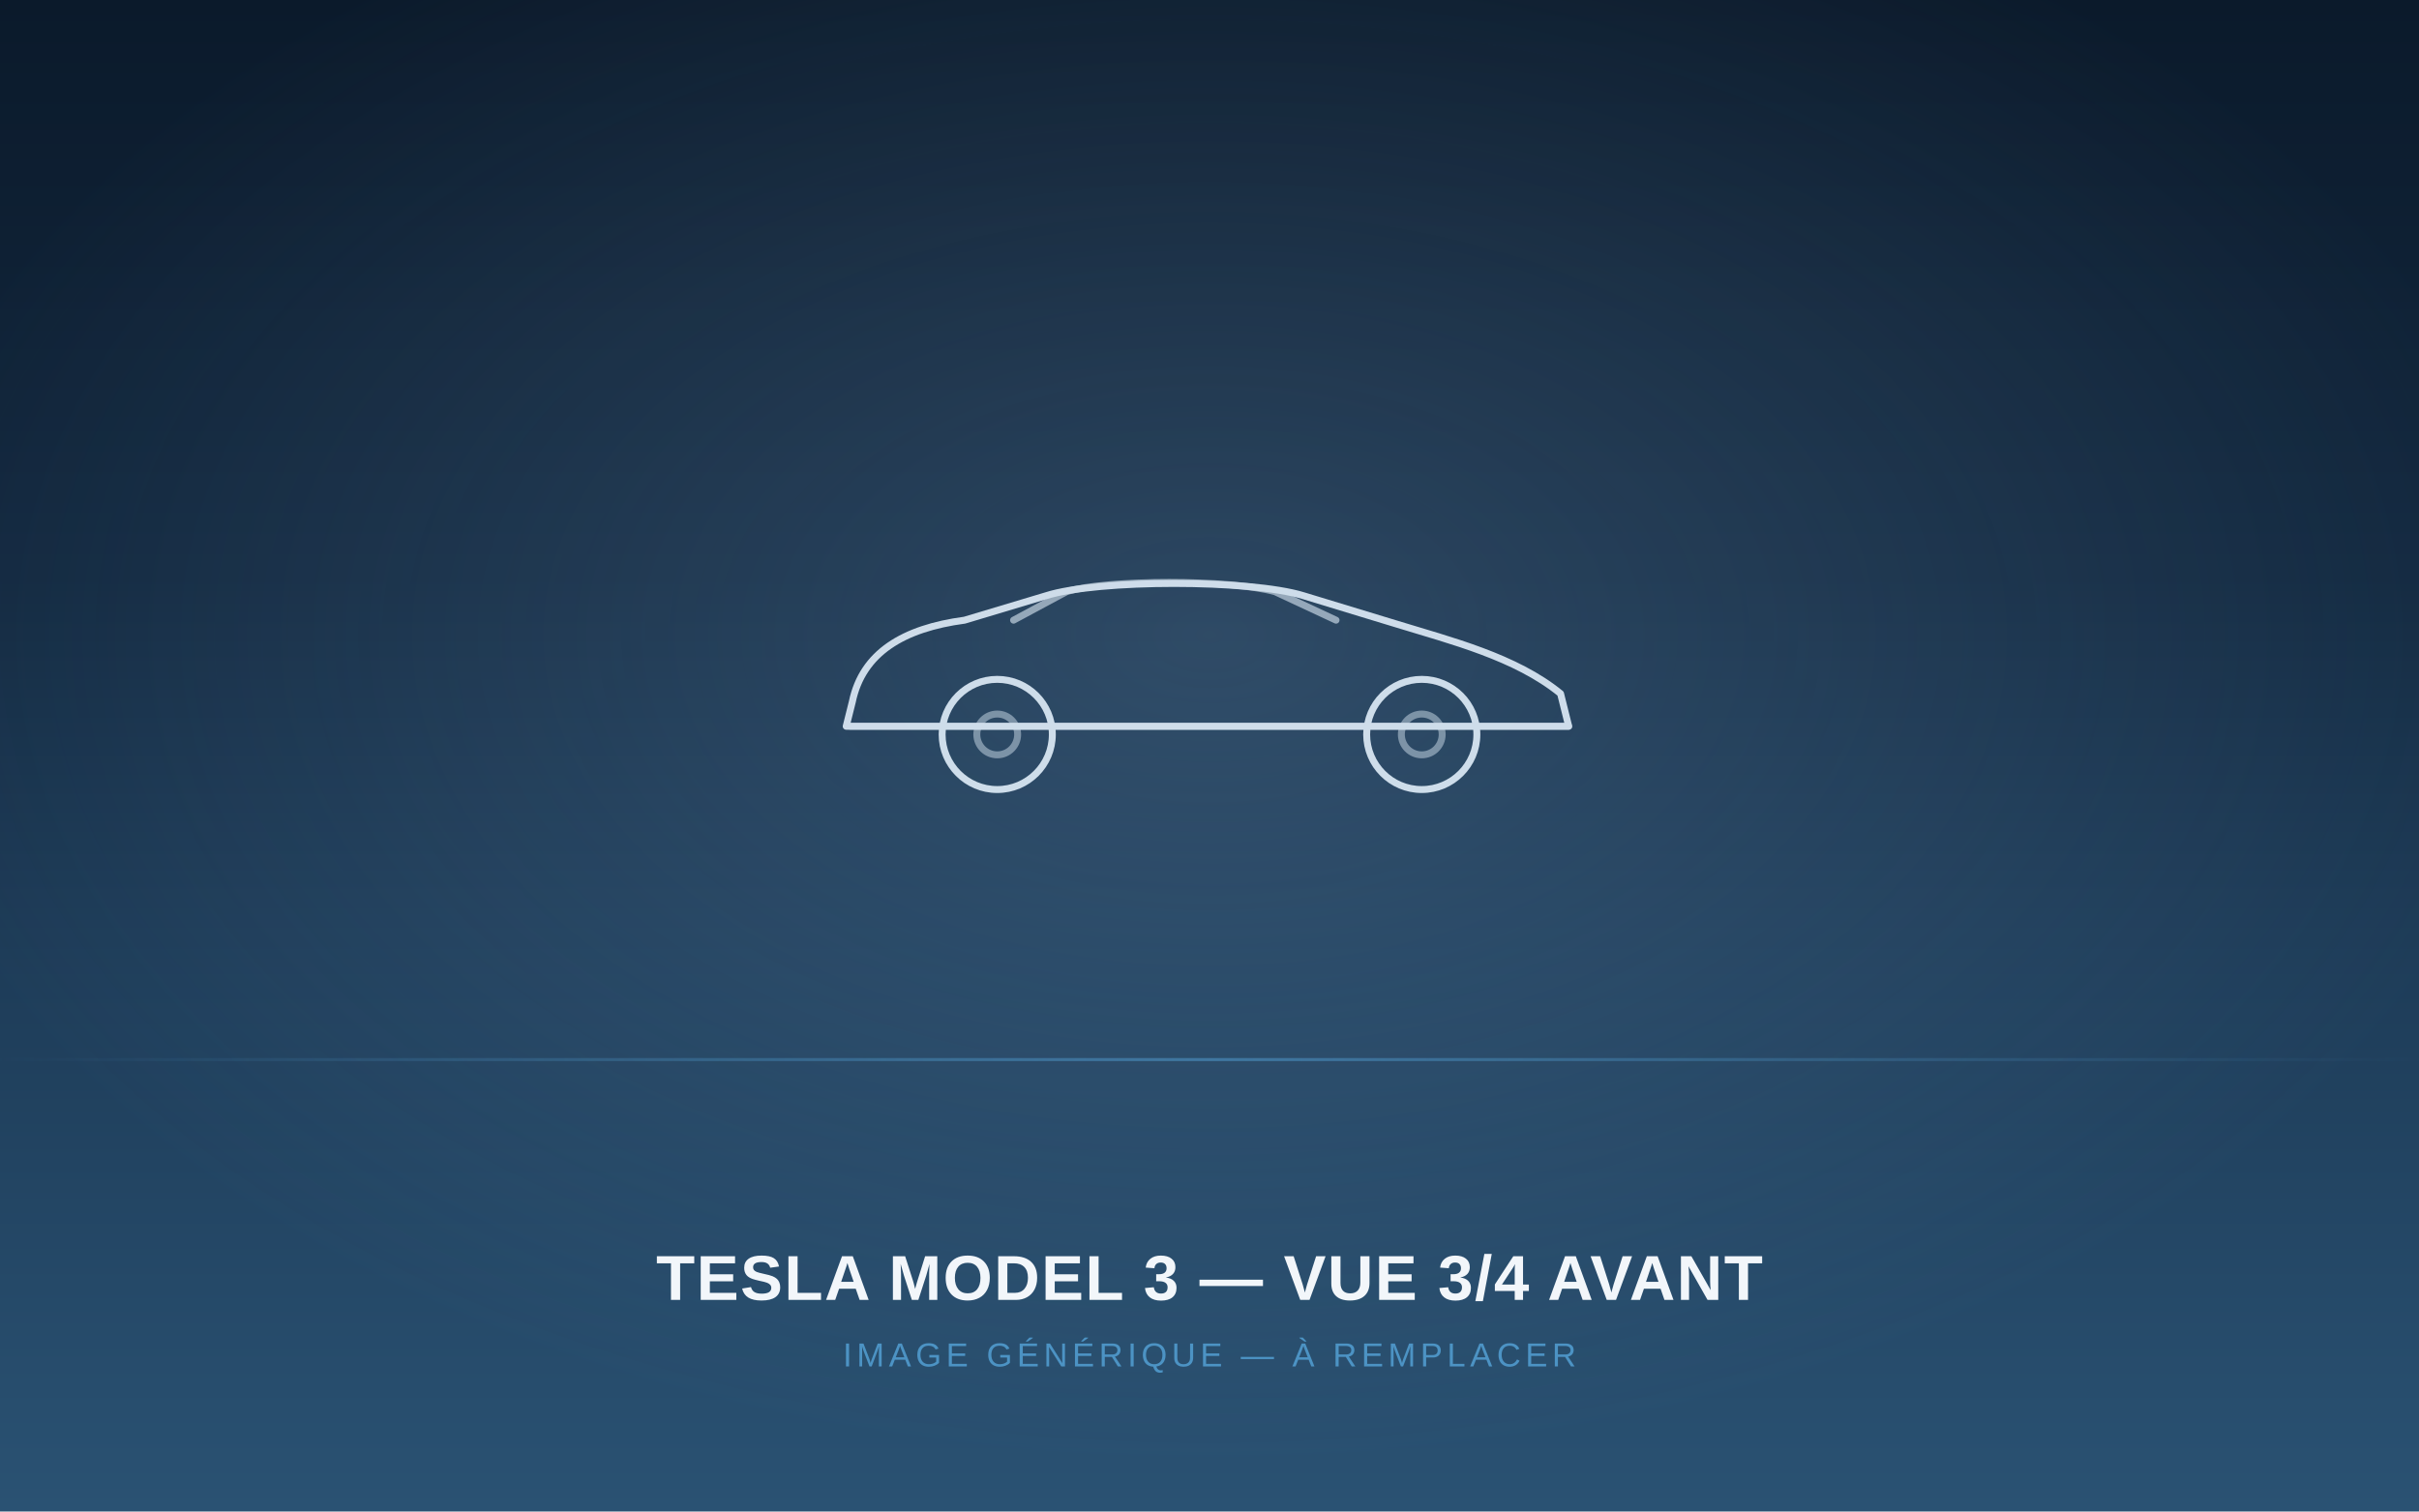
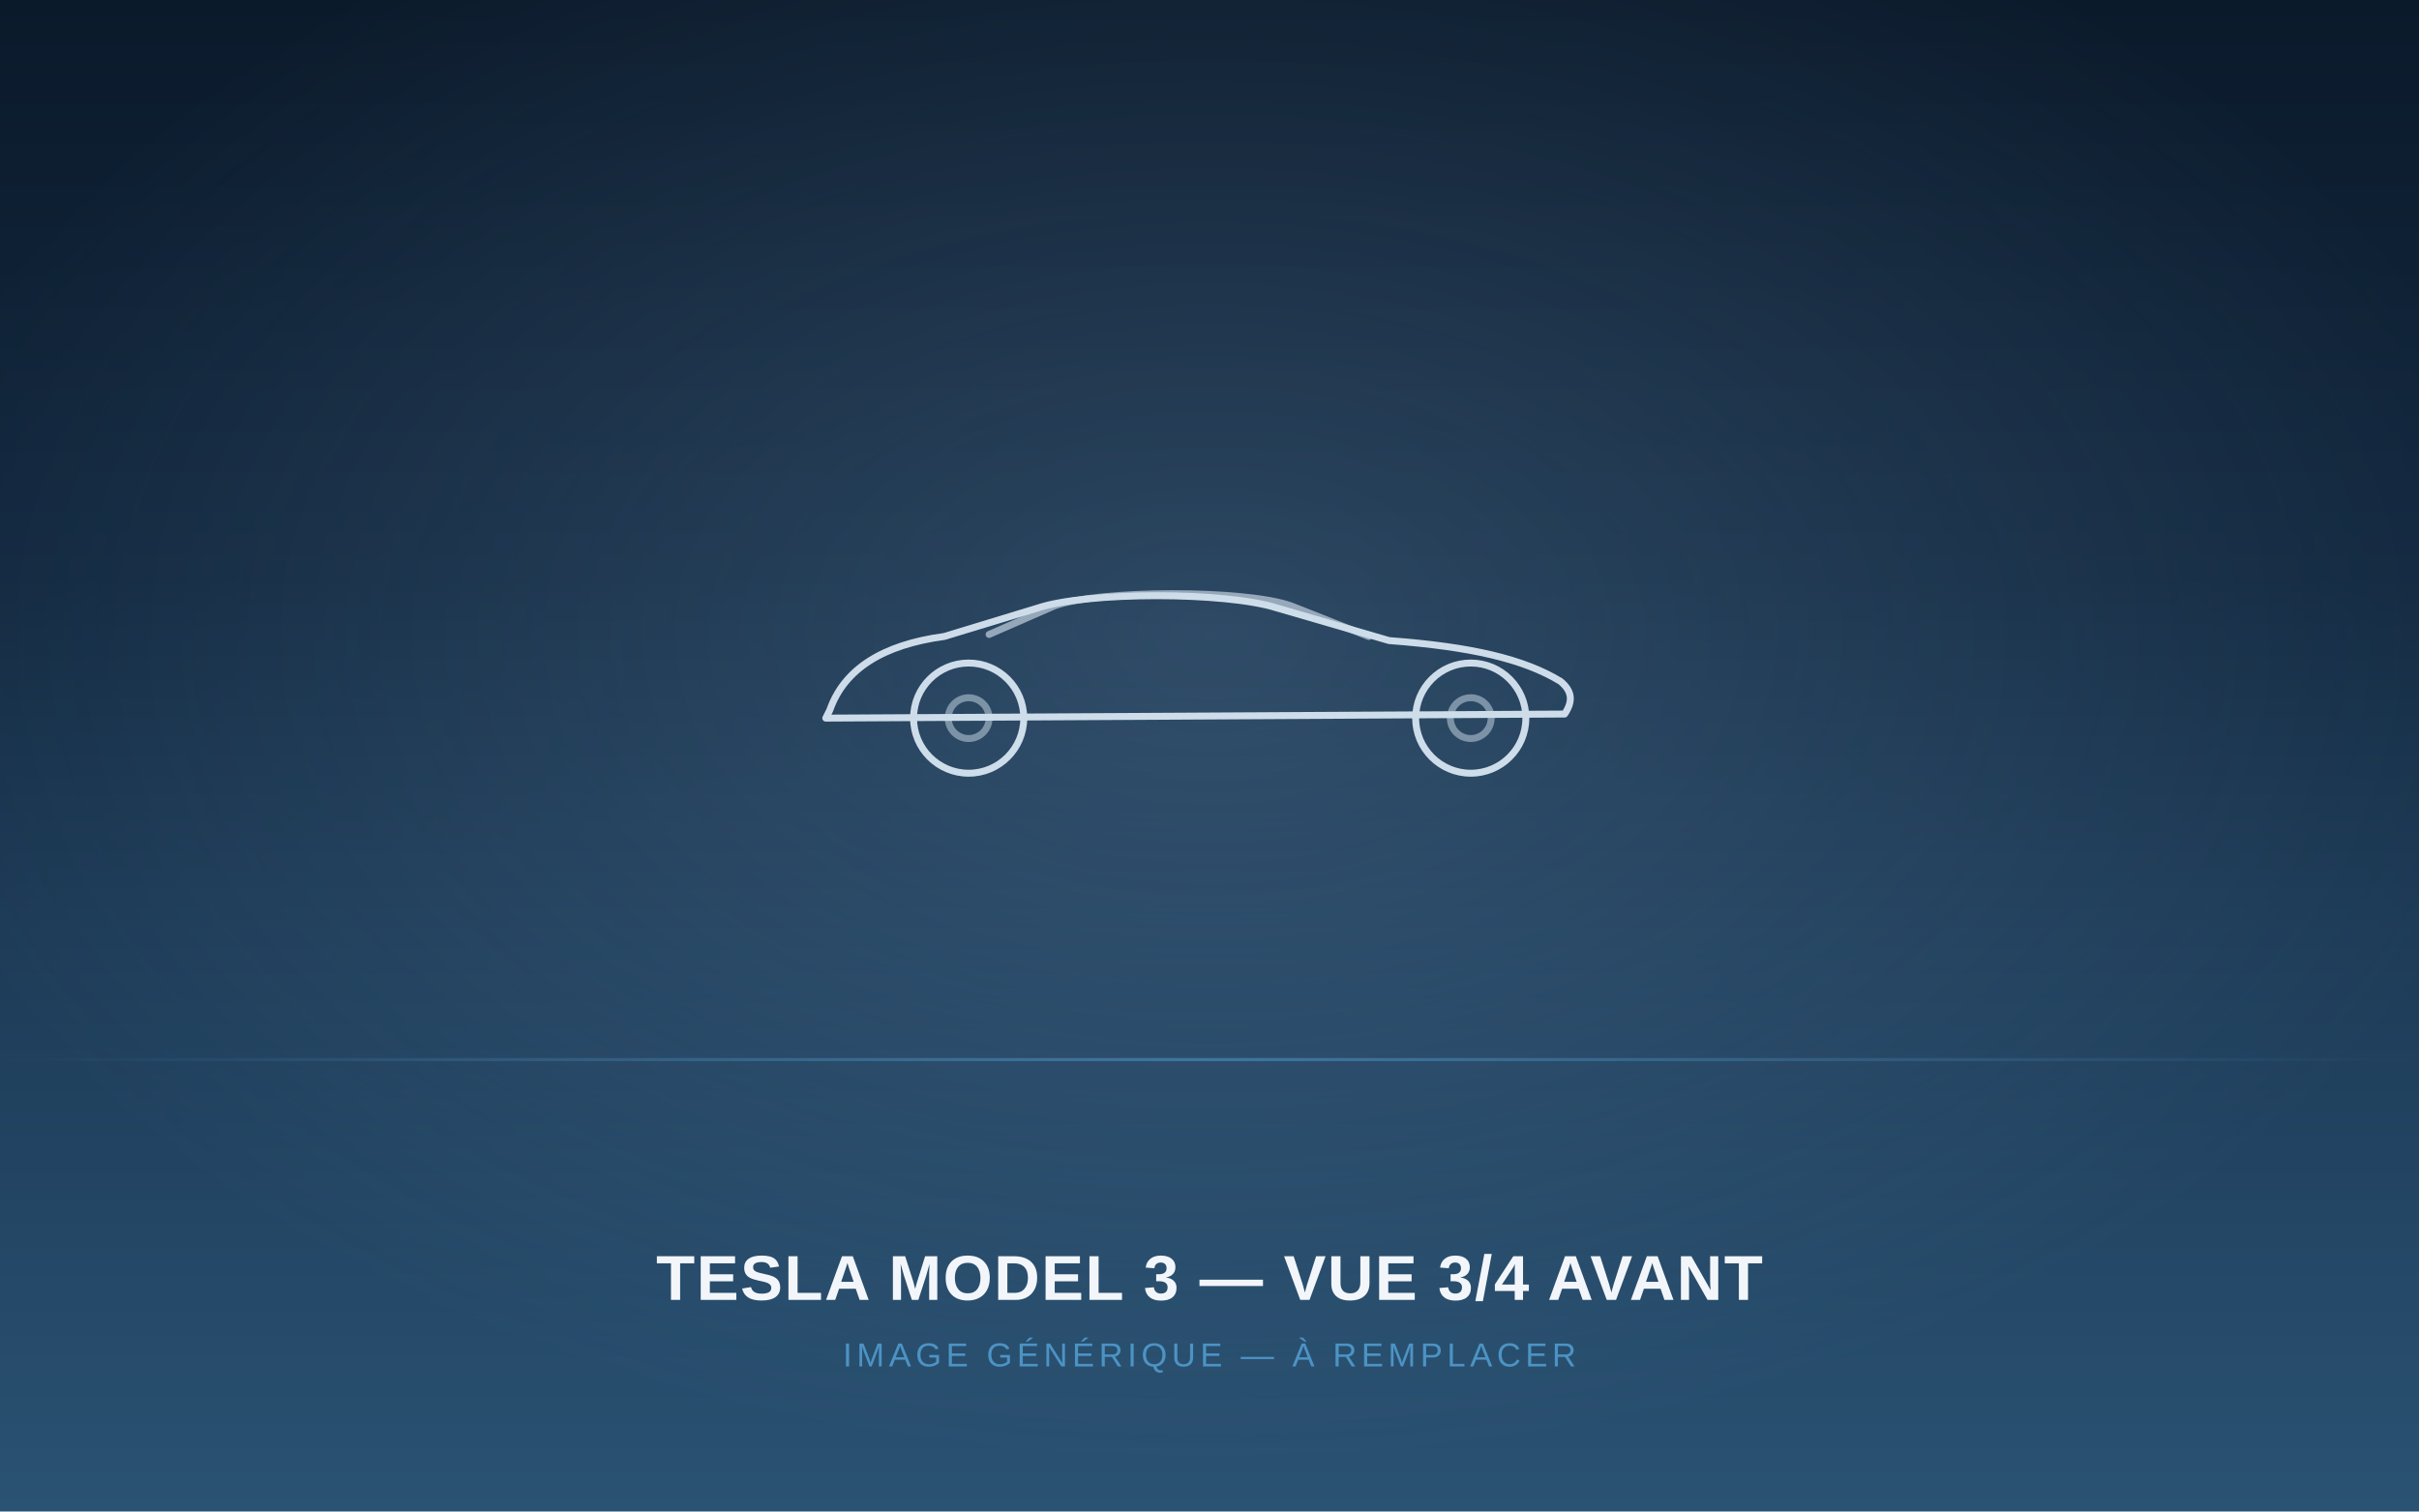
<svg xmlns="http://www.w3.org/2000/svg" width="1600" height="1000" viewBox="0 0 1600 1000">
  <defs>
    <linearGradient id="bg" x1="0%" y1="0%" x2="0%" y2="100%">
      <stop offset="0%" stop-color="#0b1a2b" />
      <stop offset="38%" stop-color="#12283f" />
      <stop offset="62%" stop-color="#1d3b57" />
      <stop offset="100%" stop-color="#2a5273" />
    </linearGradient>
    <radialGradient id="glow" cx="50%" cy="42%" r="55%">
      <stop offset="0%" stop-color="#8cb9e1" stop-opacity="0.22" />
      <stop offset="100%" stop-color="#8cb9e1" stop-opacity="0" />
    </radialGradient>
    <linearGradient id="rule" x1="0%" y1="0%" x2="100%" y2="0%">
      <stop offset="0%" stop-color="#4c93c4" stop-opacity="0" />
      <stop offset="50%" stop-color="#4c93c4" stop-opacity="0.6" />
      <stop offset="100%" stop-color="#4c93c4" stop-opacity="0" />
    </linearGradient>
  </defs>
  <rect width="1600" height="1000" fill="url(#bg)" />
  <rect width="1600" height="1000" fill="url(#glow)" />
  <rect x="0" y="700" width="1600" height="2" fill="url(#rule)" />
  <g transform="translate(800, 440) scale(1.35)" fill="none" stroke="#dce9f5" stroke-width="3.4" stroke-linejoin="round" stroke-linecap="round" opacity="0.92">
-     <path d="M -175 18 C -170 -6 -150 -18 -120 -22 L -80 -34 C -55 -42 20 -42 46 -34 L 92 -20 C 118 -12 150 -4 172 14 L 176 30 L -178 30 Z" />
-     <path d="M -96 -22 L -70 -36 C -50 -42 10 -42 32 -36 L 62 -22" opacity="0.65" />
-     <line x1="-176" y1="30" x2="176" y2="30" opacity="0.5" />
-     <circle cx="-104" cy="34" r="27" />
-     <circle cx="104" cy="34" r="27" />
-     <circle cx="-104" cy="34" r="10" opacity="0.5" />
-     <circle cx="104" cy="34" r="10" opacity="0.5" />
+     <path d="M -186 22 C -179 2 -160 -10 -130 -14 L -84 -28 C -60 -36 8 -36 33 -28 L 88 -12 C 128 -9 154 -3 172 8 C 178 13 178 18 174 24 L -188 26 Z" />
+     <path d="M -108 -15 L -76 -29 C -54 -37 18 -37 40 -29 L 78 -14" opacity="0.65" />
+     <circle cx="-118" cy="26" r="27" />
+     <circle cx="-118" cy="26" r="10" opacity="0.5" />
+     <circle cx="128" cy="26" r="27" />
+     <circle cx="128" cy="26" r="10" opacity="0.5" />
  </g>
  <text x="50%" y="860" text-anchor="middle" font-family="Arial, Helvetica, sans-serif" font-weight="700" font-size="42" fill="#f2f6fa" letter-spacing="1">TESLA MODEL 3 — VUE 3/4 AVANT</text>
  <text x="50%" y="904" text-anchor="middle" font-family="Arial, Helvetica, sans-serif" font-size="22" fill="#4c93c4" letter-spacing="3">IMAGE GÉNÉRIQUE — À REMPLACER</text>
</svg>
